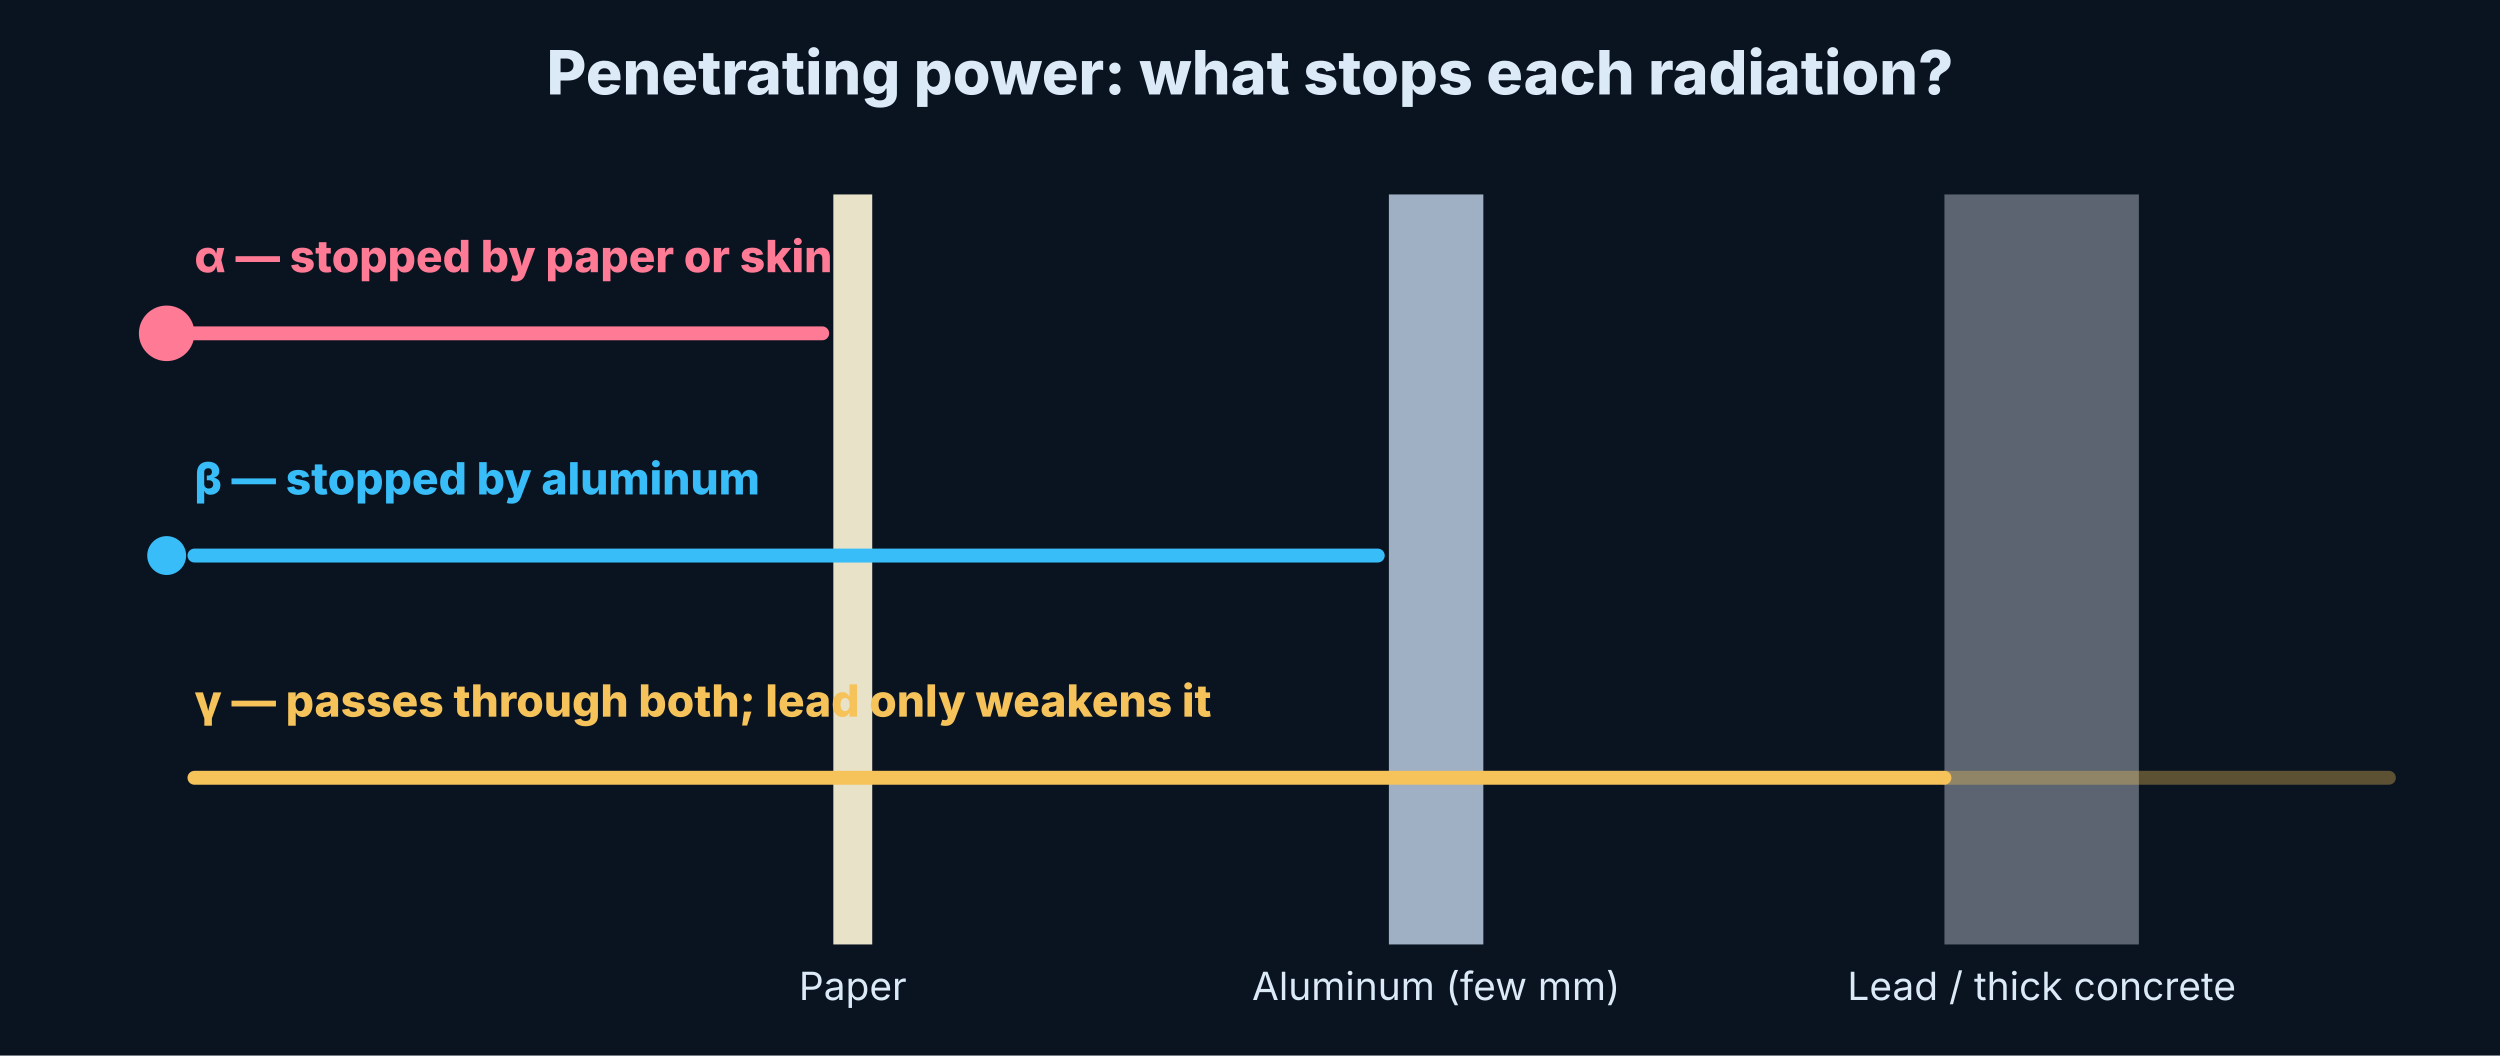
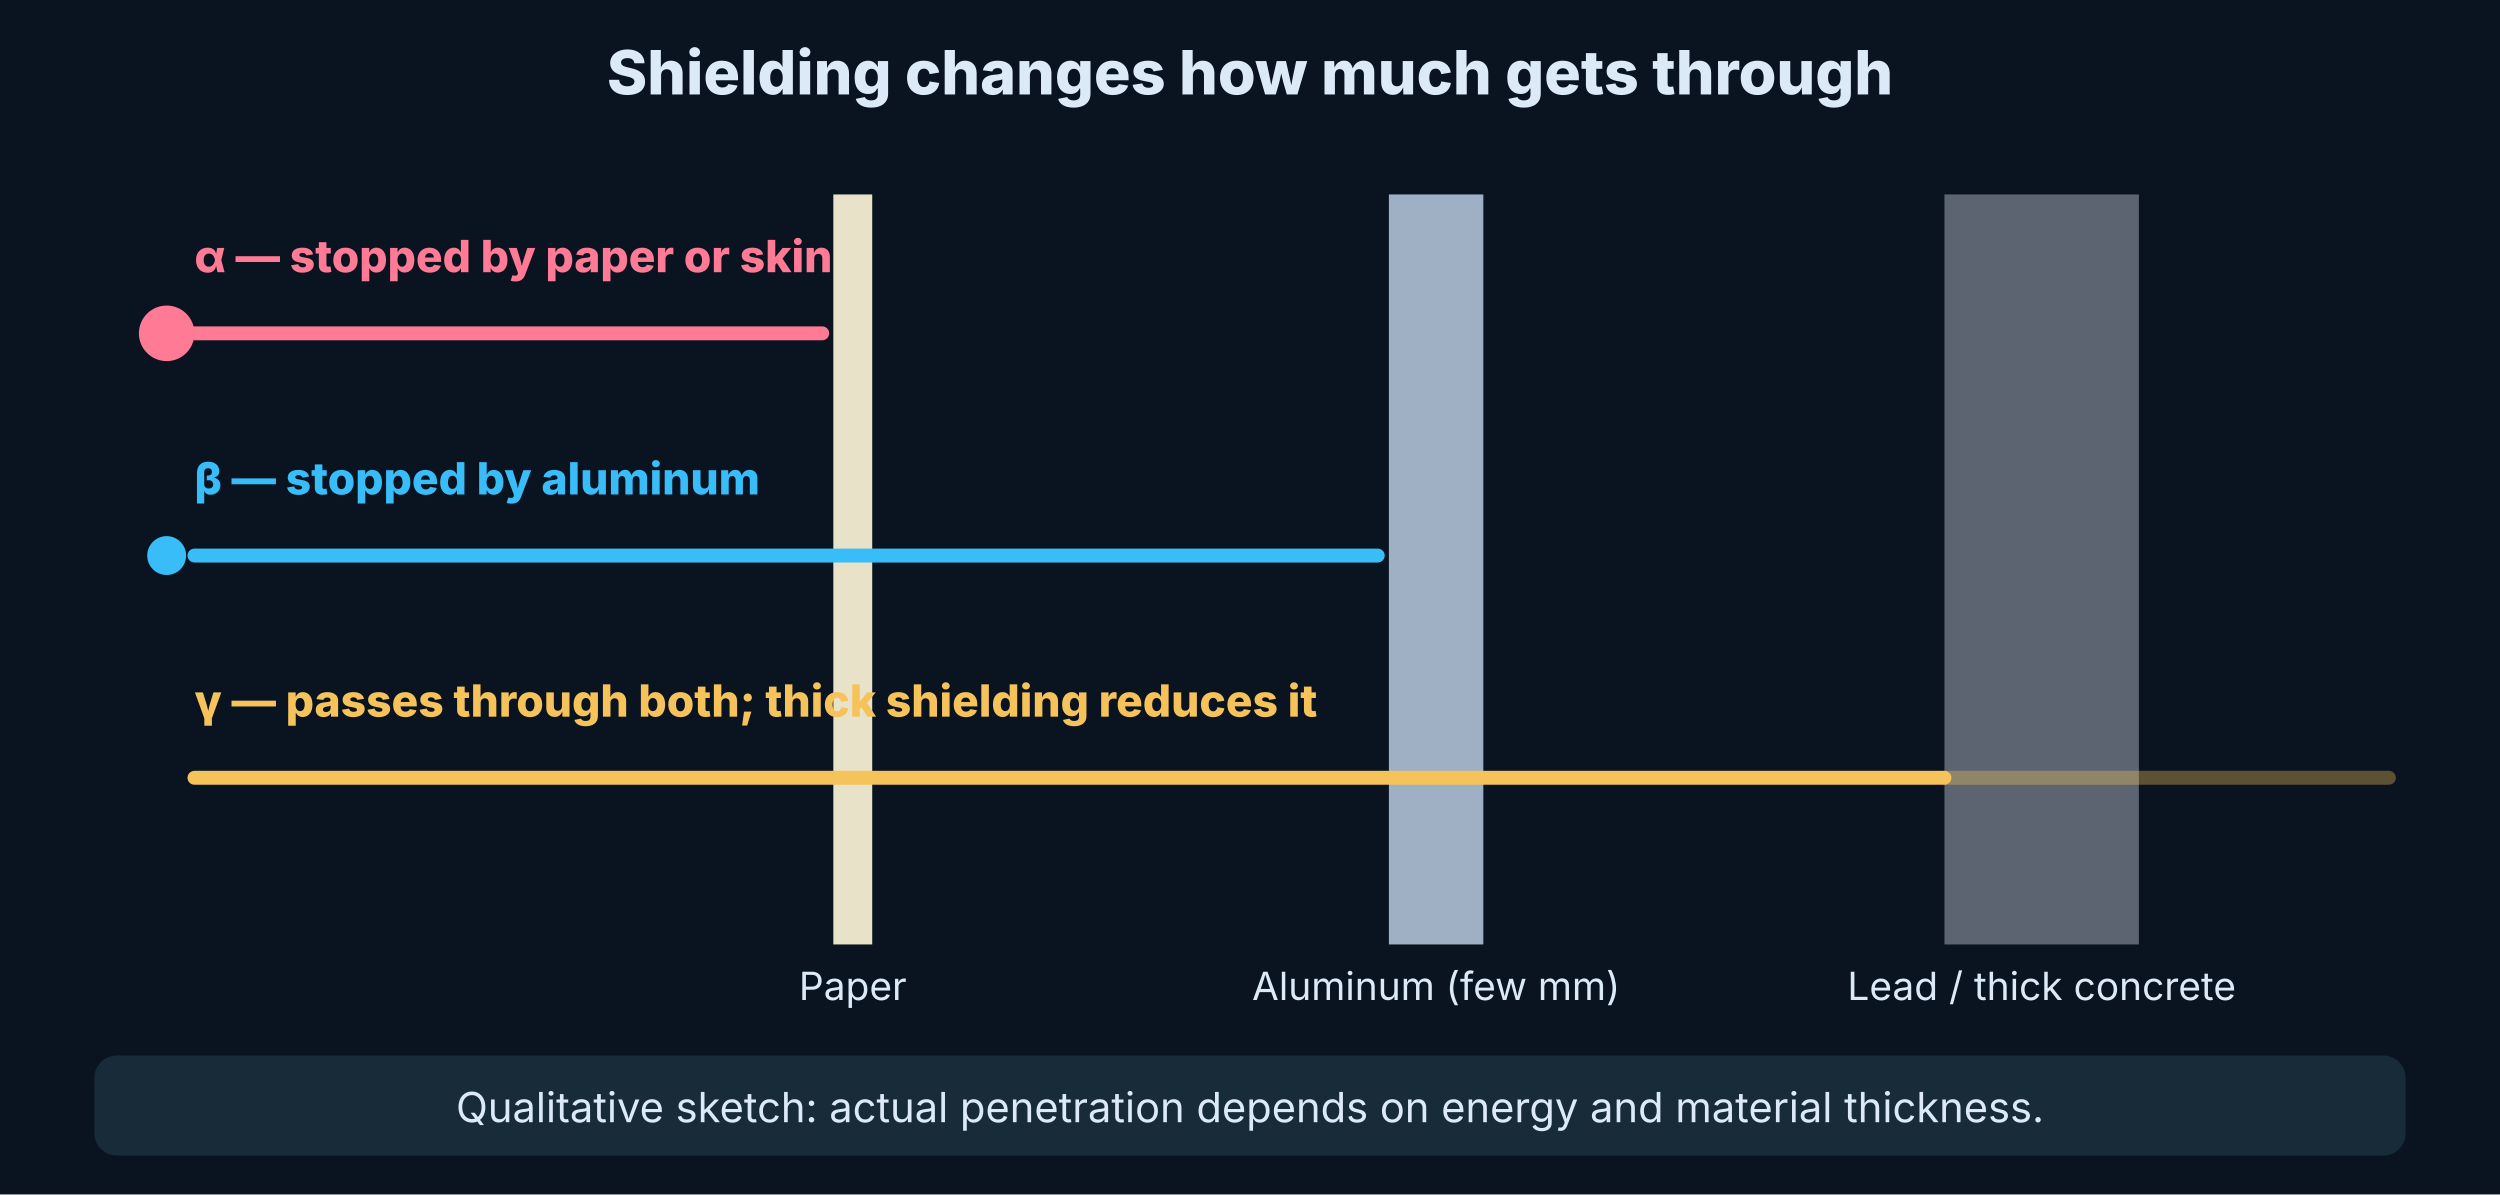
- <svg xmlns="http://www.w3.org/2000/svg" viewBox="0 0 900 380" role="img" aria-label="Penetrating power: alpha stopped by paper, beta stopped by aluminum, gamma reduced but not stopped by lead">
-   <rect width="900" height="380" fill="#0a1421" />
+ <svg xmlns="http://www.w3.org/2000/svg" viewBox="0 0 900 430" role="img" aria-label="Penetrating power: alpha stopped by paper, beta stopped by aluminum, gamma reduced but not stopped by lead">
+   <rect width="900" height="430" fill="#0a1421" />
  <g font-family="Inter,Arial,sans-serif" fill="#dceaf8">
-     <text x="450" y="34" font-size="22" font-weight="800" text-anchor="middle">Penetrating power: what stops each radiation?</text>
+     <text x="450" y="34" font-size="22" font-weight="800" text-anchor="middle">Shielding changes how much gets through</text>
    <rect x="300" y="70" width="14" height="270" fill="#e8e2c8" />
    <text x="307" y="360" font-size="14" text-anchor="middle">Paper</text>
    <rect x="500" y="70" width="34" height="270" fill="#9fb0c4" />
    <text x="517" y="360" font-size="14" text-anchor="middle">Aluminum (few mm)</text>
    <rect x="700" y="70" width="70" height="270" fill="#5b6470" />
    <text x="735" y="360" font-size="14" text-anchor="middle">Lead / thick concrete</text>
    <g stroke-width="5" fill="none" stroke-linecap="round">
      <path d="M70 120H296" stroke="#ff7a94" />
      <circle cx="60" cy="120" r="10" fill="#ff7a94" stroke="none" />
      <text x="70" y="98" font-size="16" font-weight="800" fill="#ff7a94">α — stopped by paper or skin</text>
      <path d="M70 200H496" stroke="#38bdf8" />
      <circle cx="60" cy="200" r="7" fill="#38bdf8" stroke="none" />
      <text x="70" y="178" font-size="16" font-weight="800" fill="#38bdf8">β — stopped by aluminum</text>
      <path d="M70 280H700" stroke="#f6c35b" stroke-dasharray="1 0" />
      <path d="M700 280H860" stroke="#f6c35b" stroke-opacity=".35" />
-       <text x="70" y="258" font-size="16" font-weight="800" fill="#f6c35b">γ — passes through both; lead only weakens it</text>
+       <text x="70" y="258" font-size="16" font-weight="800" fill="#f6c35b">γ — passes through both; thick shielding reduces it</text>
    </g>
+     <rect x="34" y="380" width="832" height="36" rx="8" fill="#172c38" />
+     <text x="450" y="404" text-anchor="middle" font-size="15" fill="#dceaf8">Qualitative sketch: actual penetration depends on energy and material thickness.</text>
  </g>
</svg>
